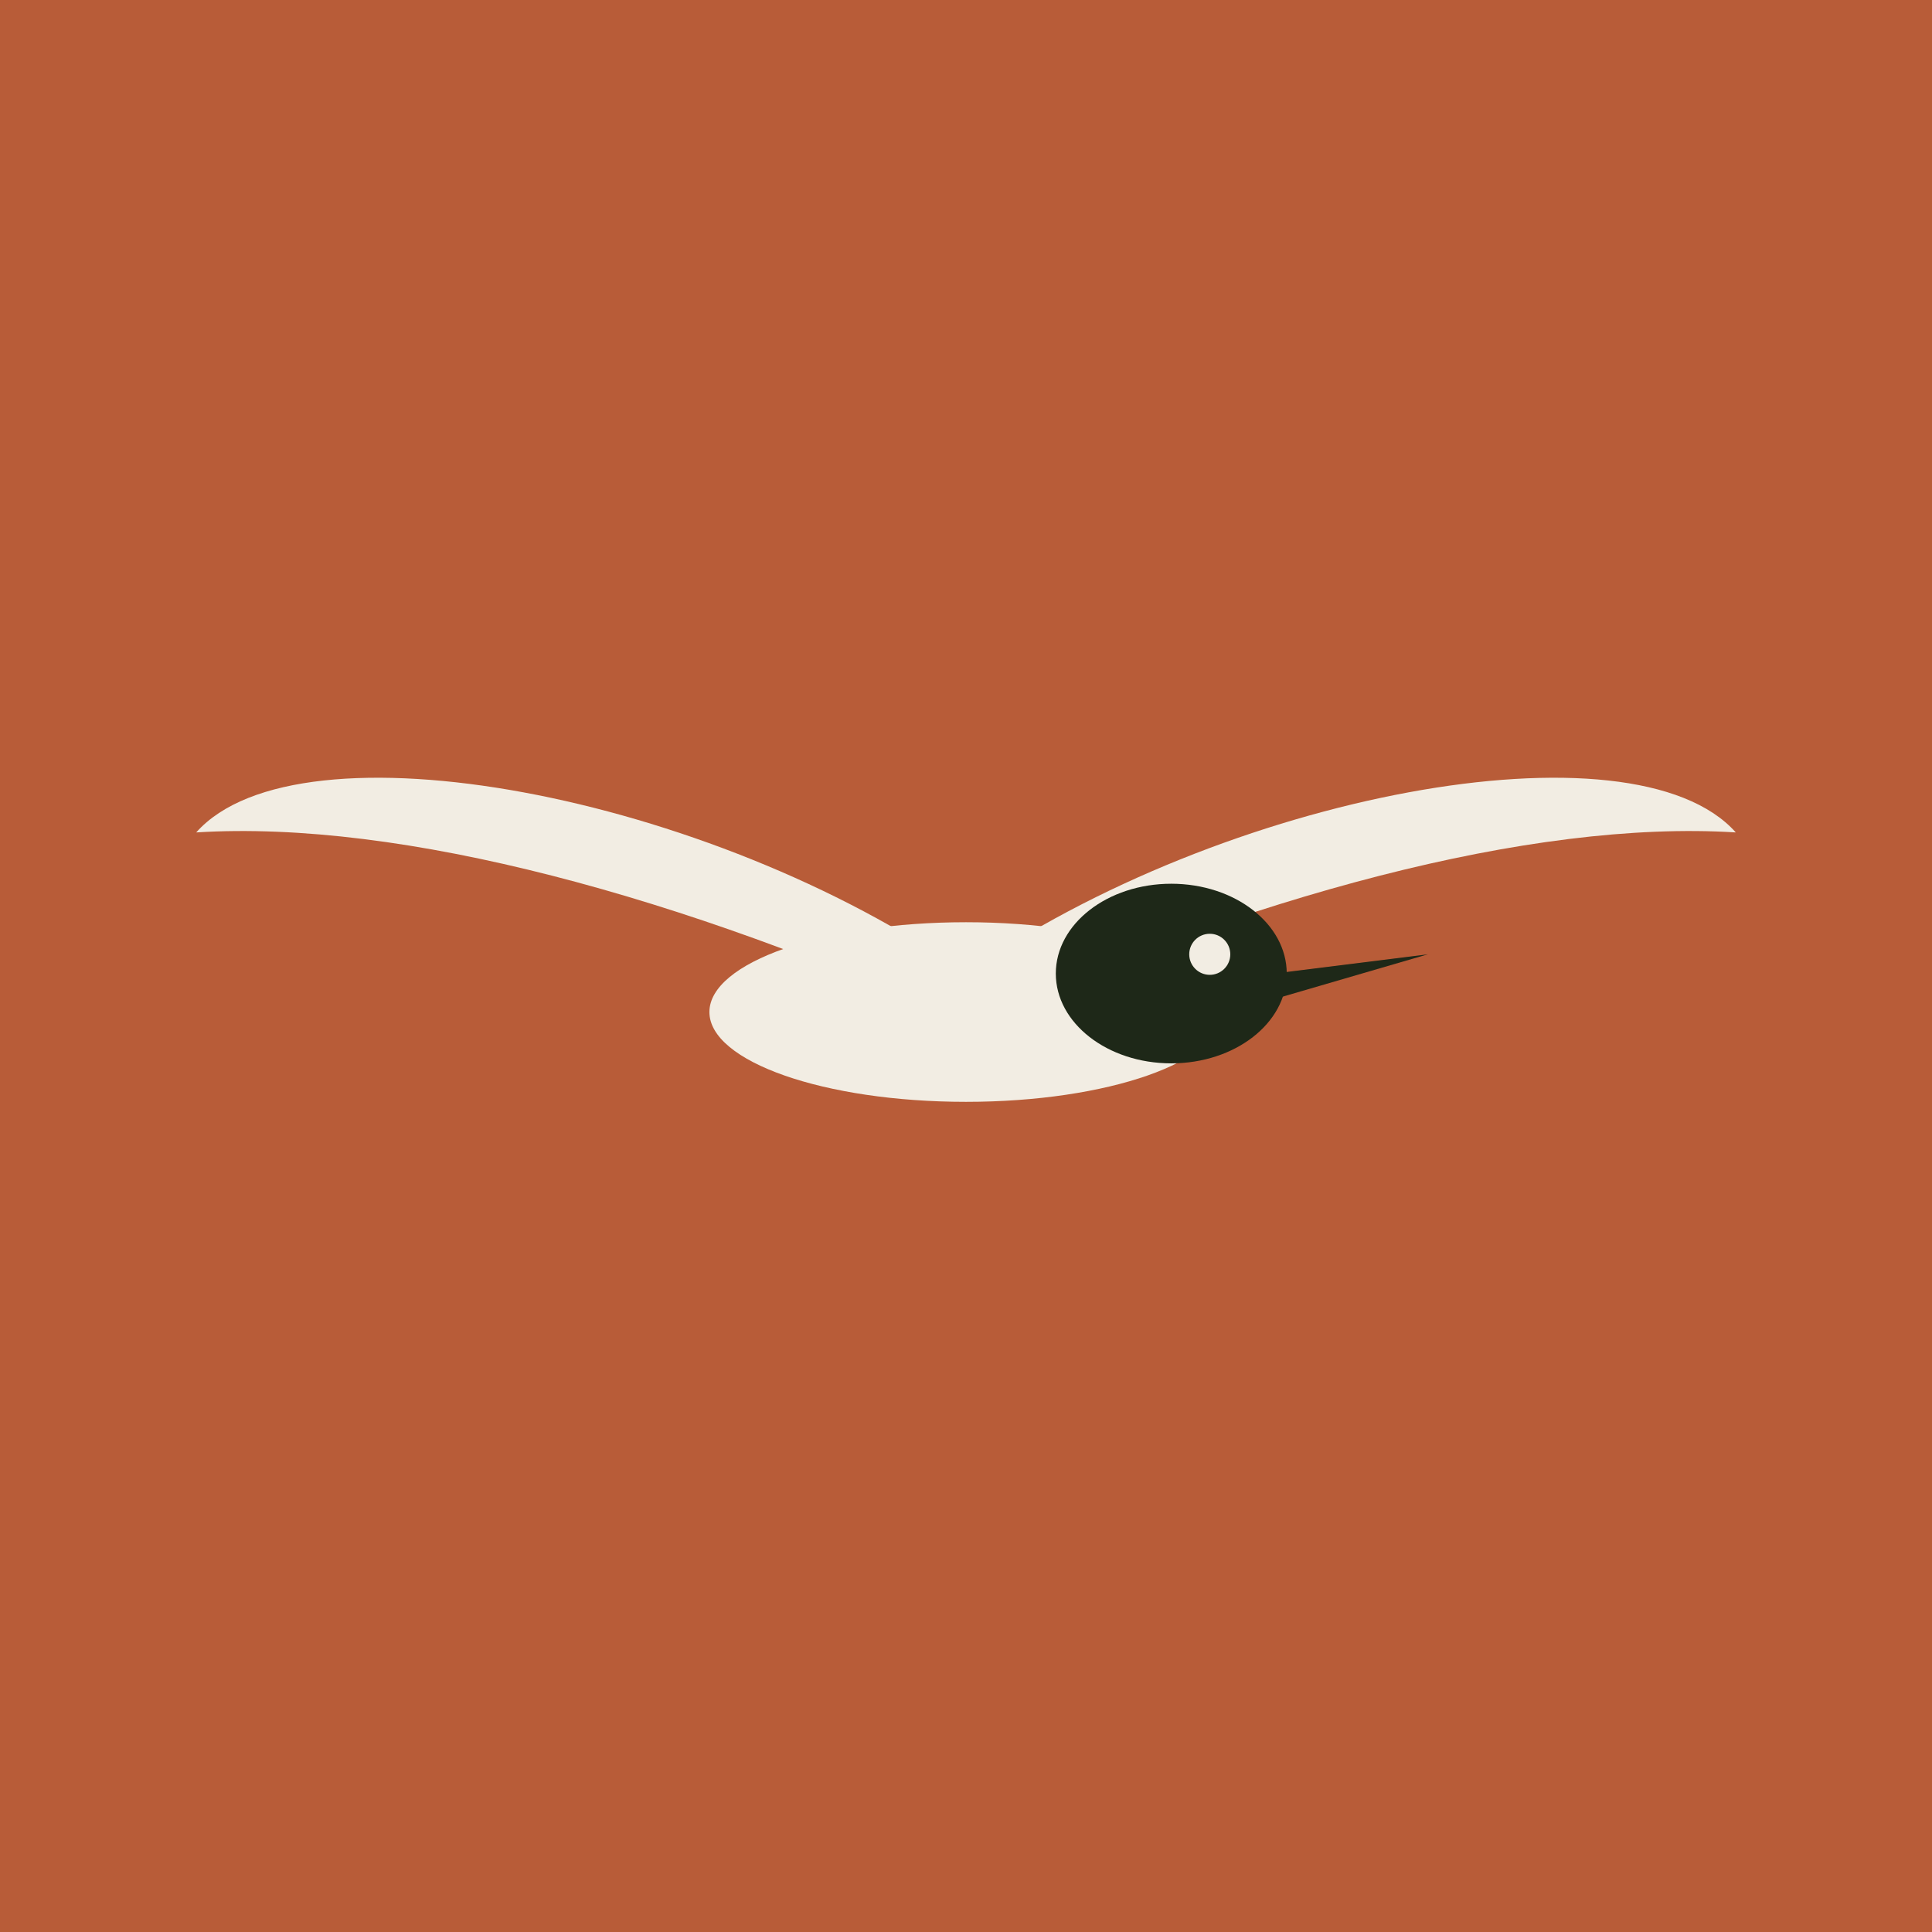
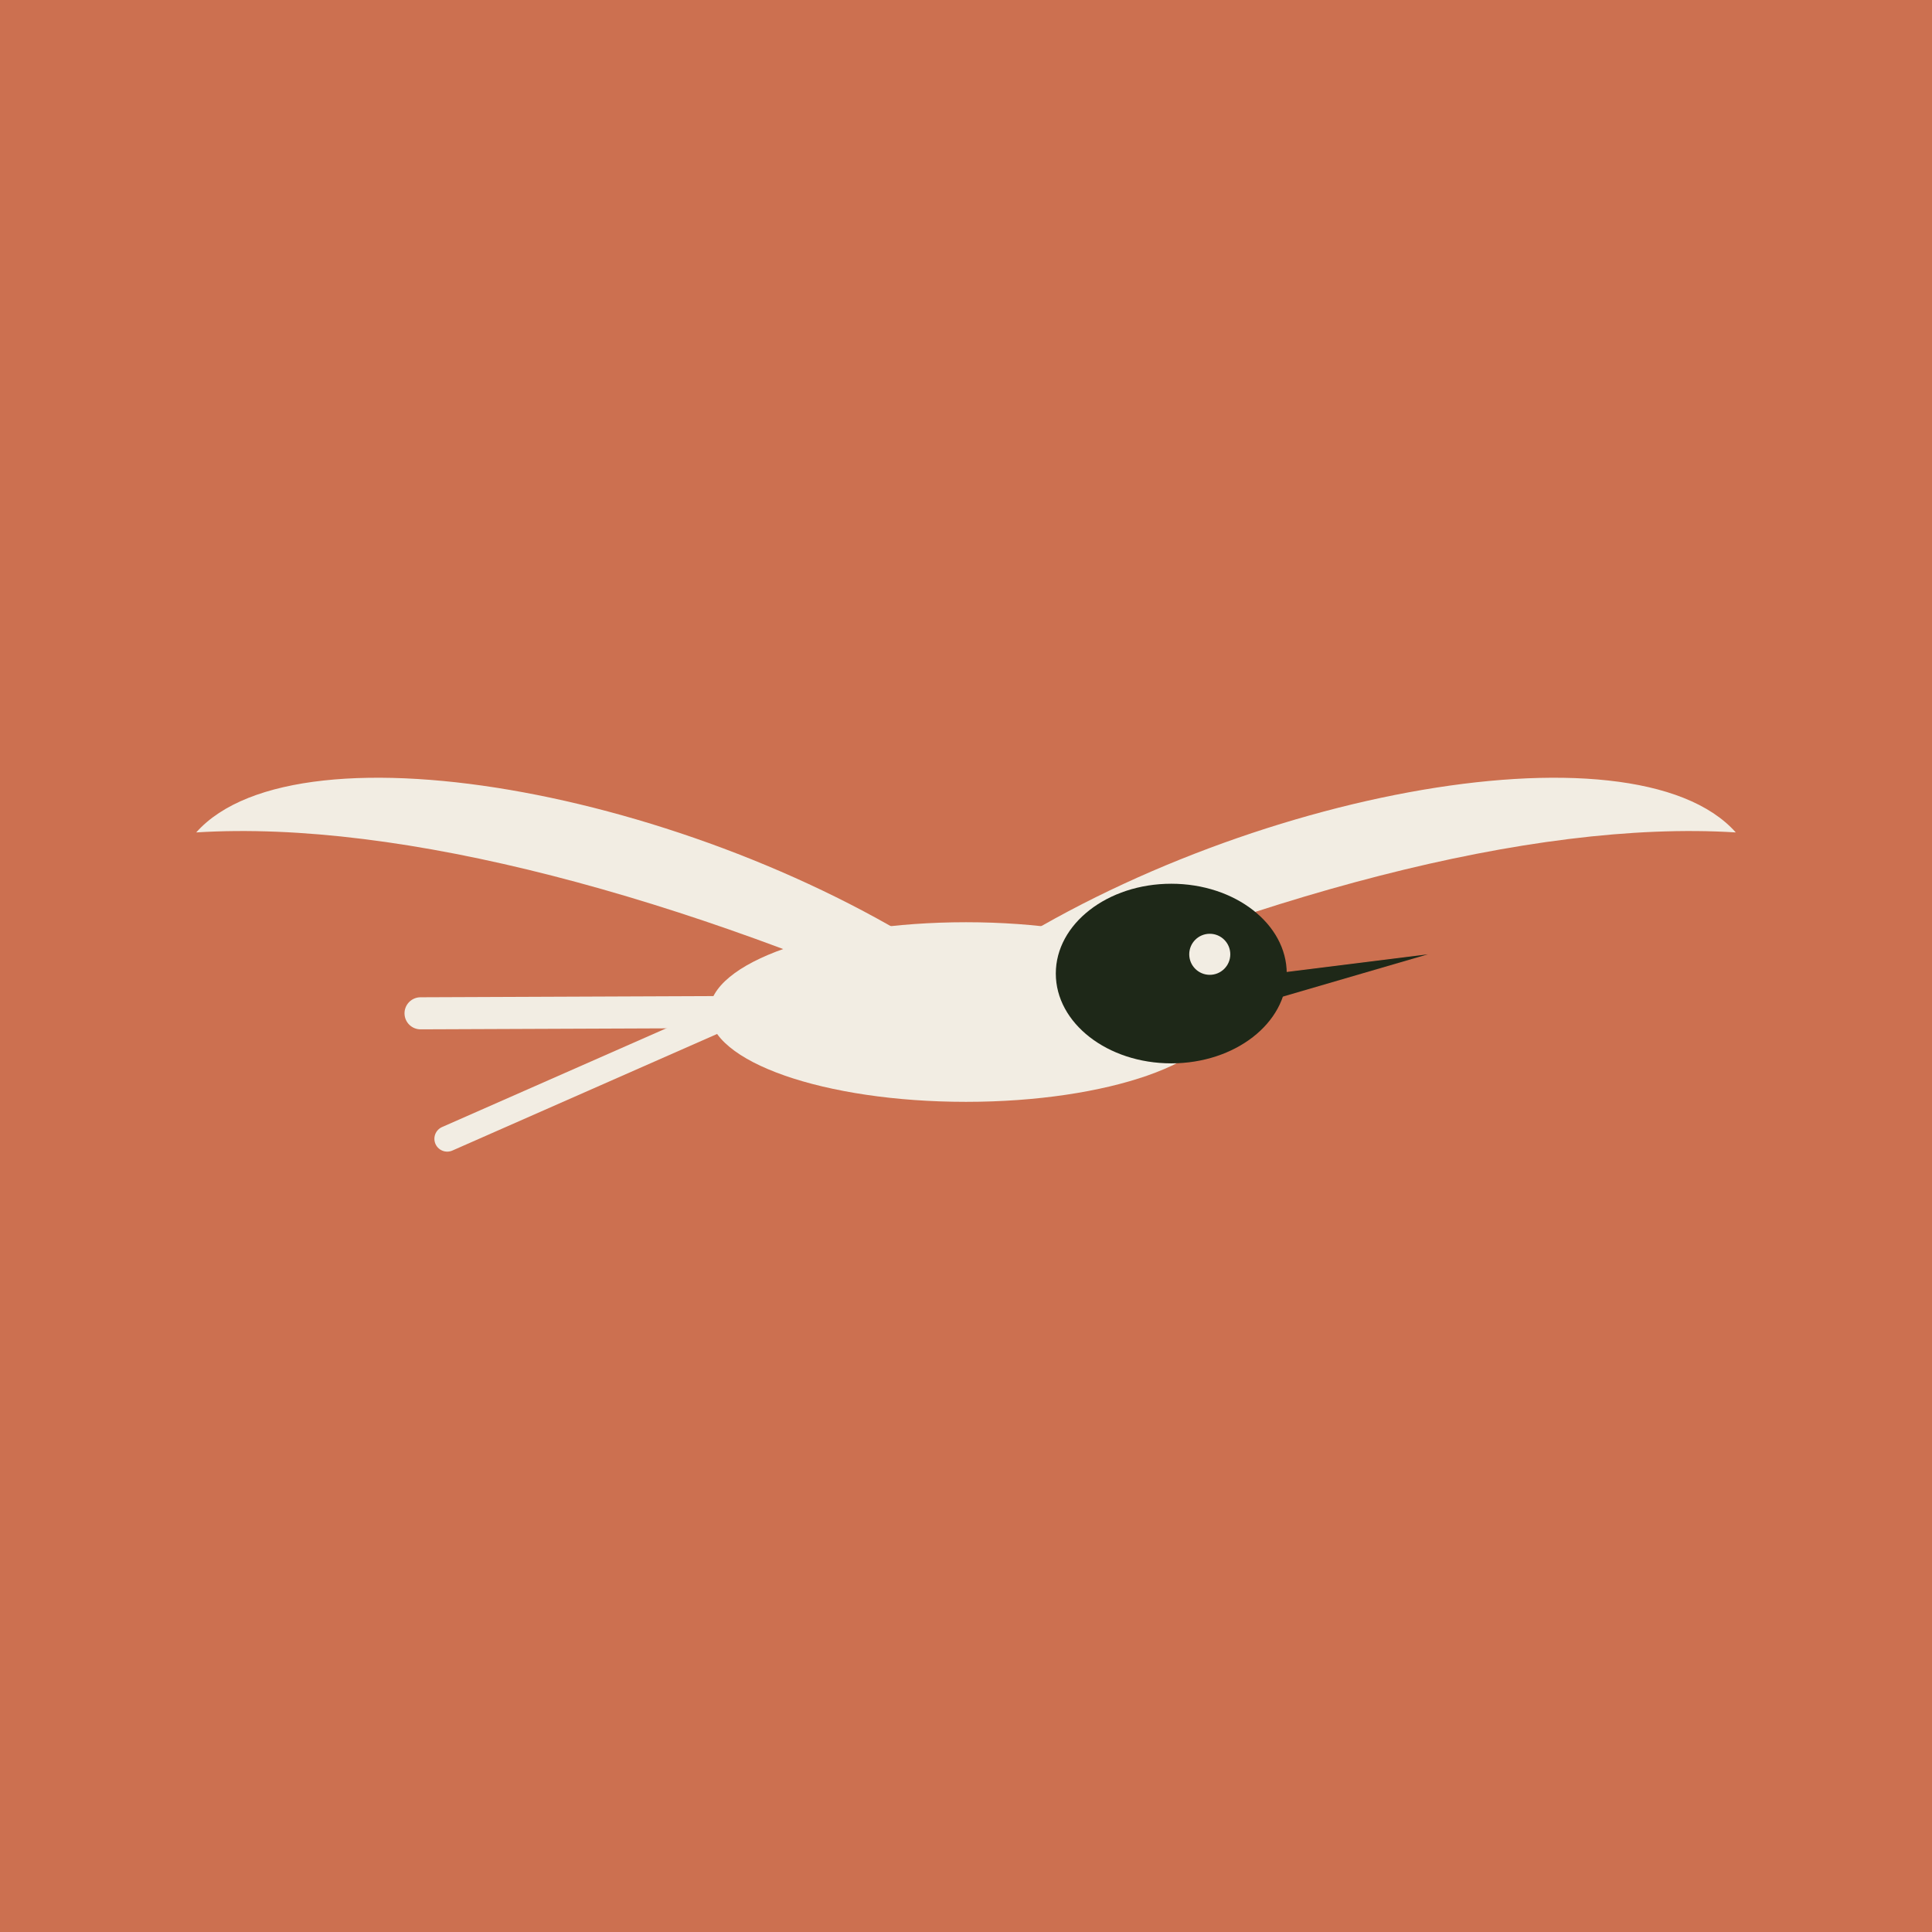
<svg xmlns="http://www.w3.org/2000/svg" viewBox="0 0 512 512">
-   <rect width="512" height="512" fill="#b85c38" />
+   <rect width="512" height="512" fill="#cc7050" />
  <g transform="translate(52 122) scale(3.4)">
    <path d="M60 40 C40 26, 8 20, 0 29 C16 28, 38 34, 60 44Z" fill="#f2ede3" />
    <path d="M60 40 C80 26, 112 20, 120 29 C104 28, 82 34, 60 44Z" fill="#f2ede3" />
    <ellipse cx="60" cy="43" rx="20" ry="7" fill="#f2ede3" />
+     <g transform="rotate(-12 42 43)">
+       <path d="M42 43 L18 38" stroke="#f2ede3" stroke-width="2.5" stroke-linecap="round" />
+       <path d="M42 43 L18 48" stroke="#f2ede3" stroke-width="2" stroke-linecap="round" />
+     </g>
    <ellipse cx="76" cy="40" rx="9" ry="7" fill="#1e2818" />
    <path d="M84 40 L96 38.5 L84 42Z" fill="#1e2818" />
    <circle cx="79" cy="38.5" r="1.6" fill="#f2ede3" />
  </g>
</svg>
